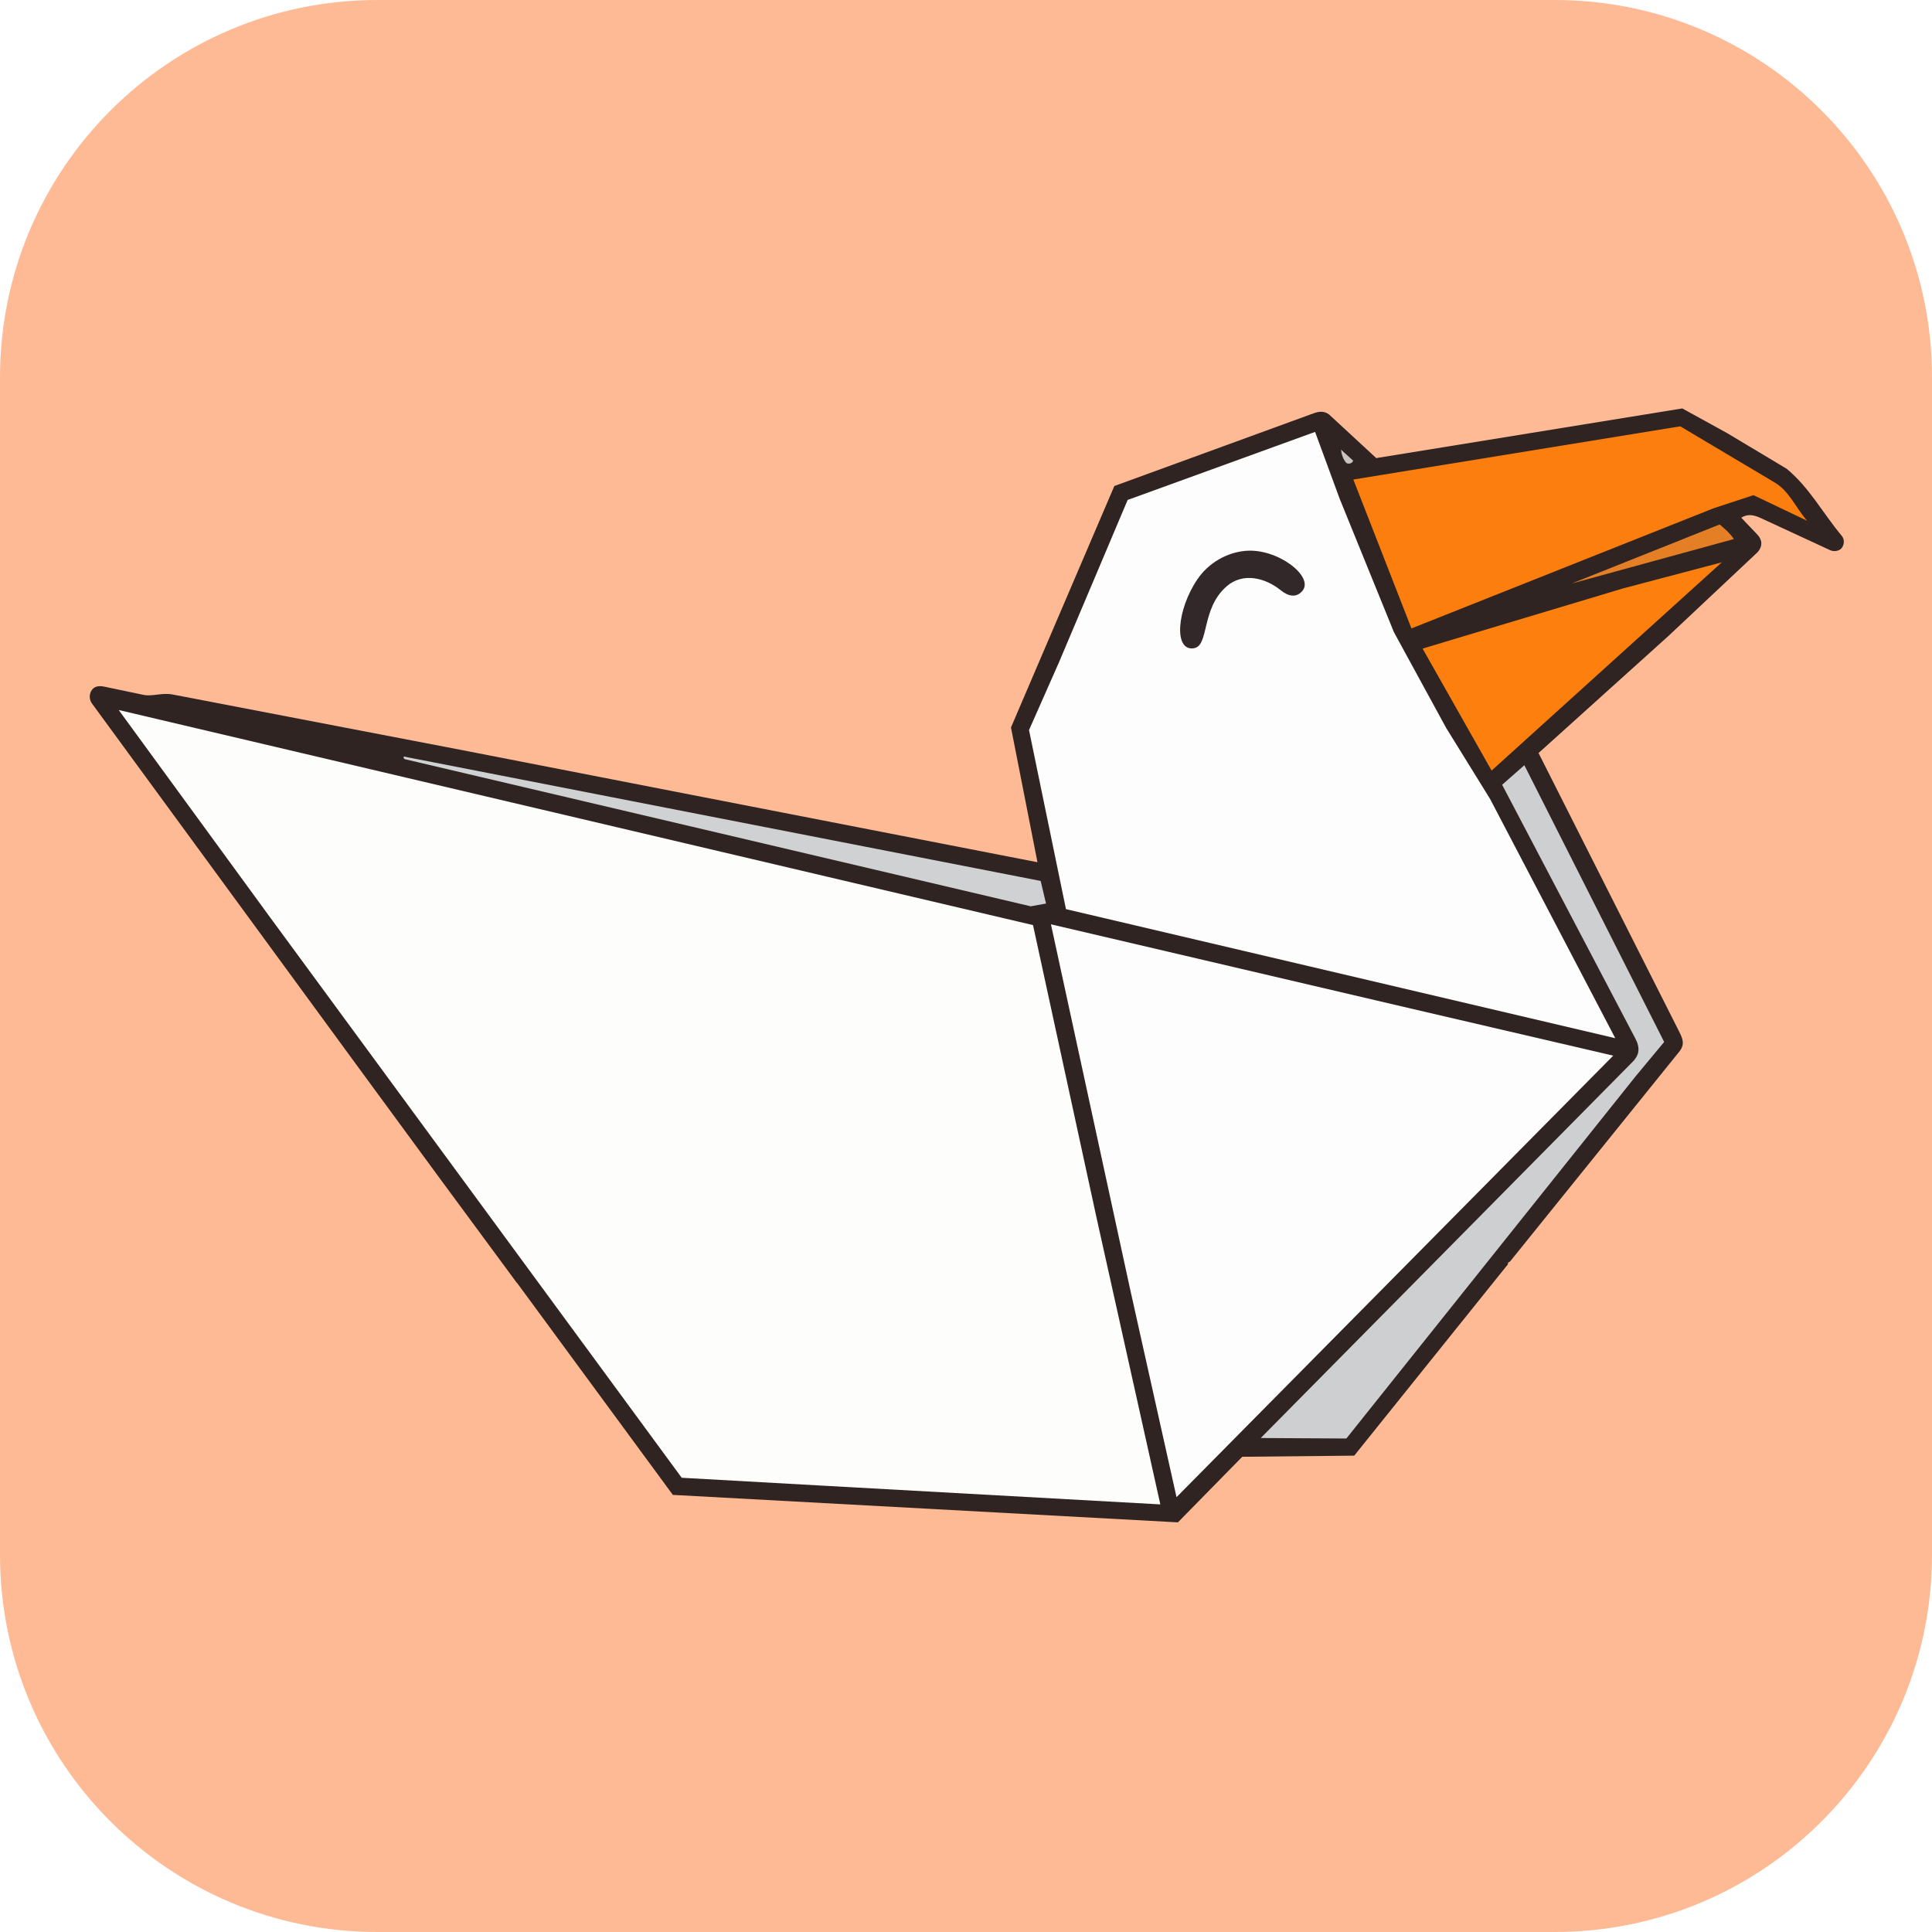
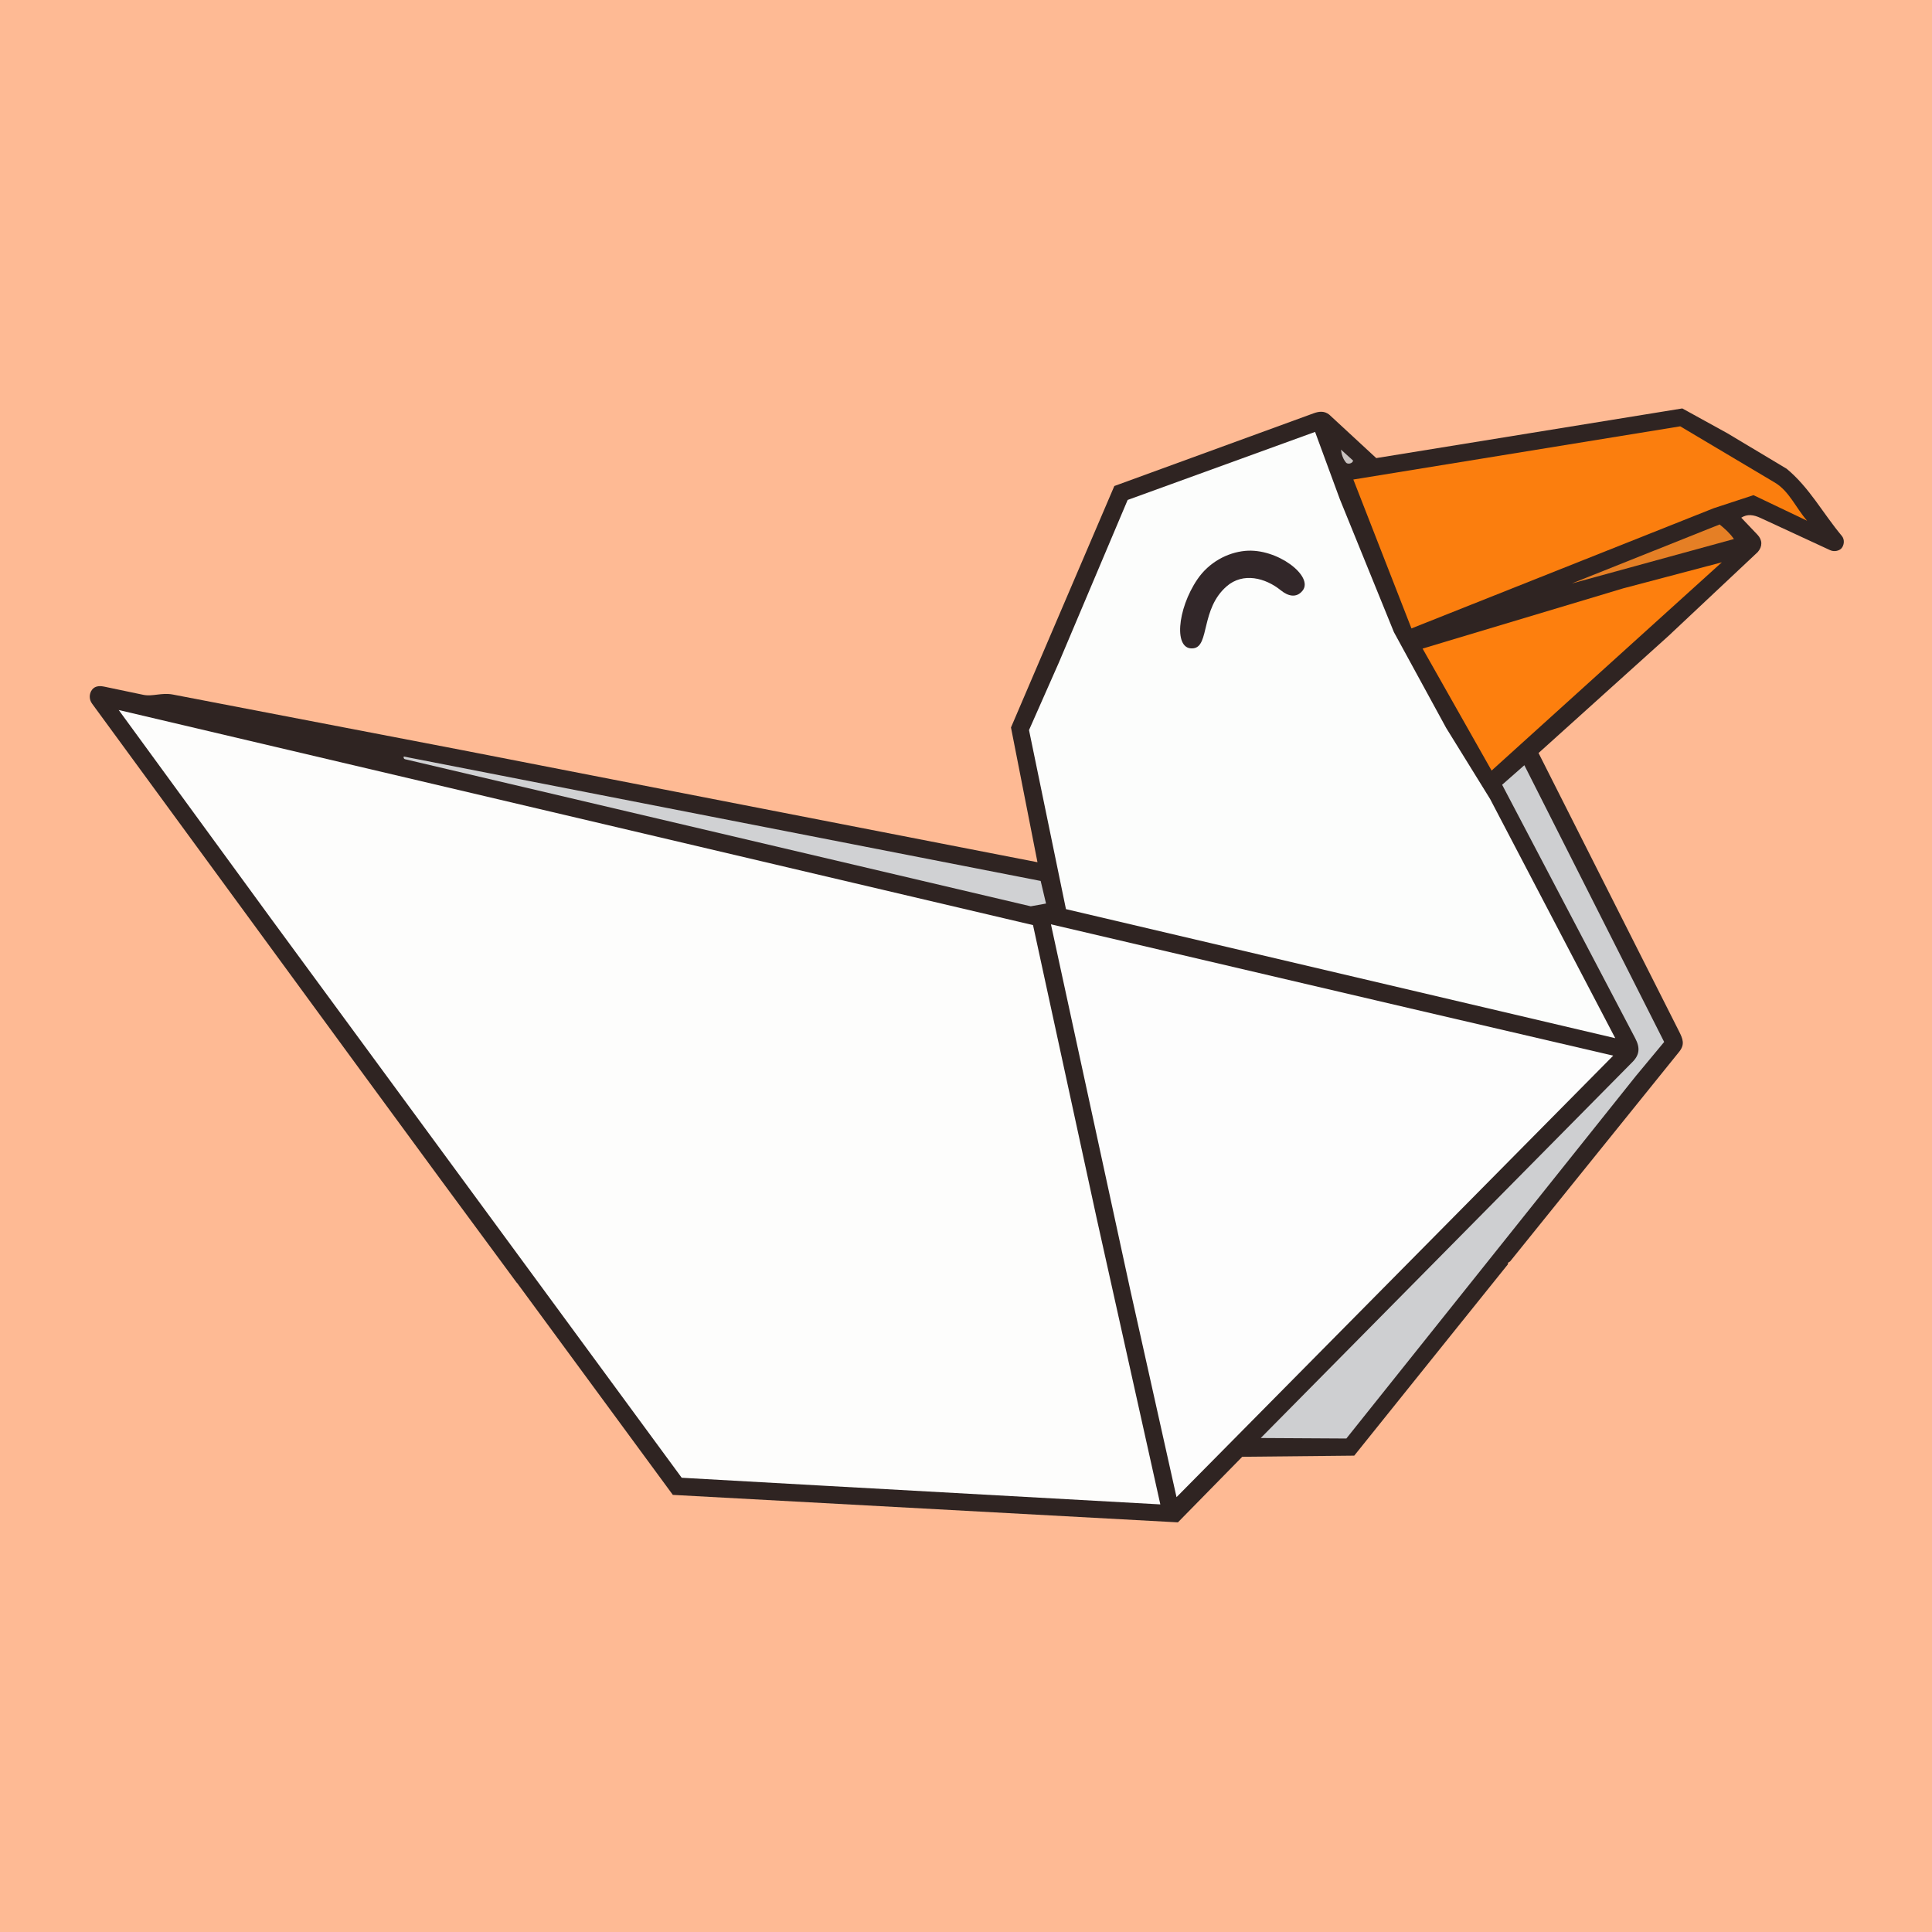
- <svg xmlns="http://www.w3.org/2000/svg" id="Layer_1" viewBox="0 0 512 512">
-   <rect width="512" height="512" stroke-width="0" fill="#feba94" rx="100" />
+ <svg xmlns="http://www.w3.org/2000/svg" id="Layer_1" viewBox="0 0 512 512" width="100%" height="100%">
+   <rect width="512" height="512" fill="#feba94" />
  <path d="M395.67,339.95h.01l3.93-4.89c-.07-.24.07-.59.56-.74l44.82-55.58c1.57-1.94,1-3.39-.03-5.43l-37.23-73.75,34.41-31.01,23.69-22.26c1.28-1.48,1.25-3.18-.08-4.58l-4.3-4.52c1.63-1.03,3.27-.77,5.08.06l18.47,8.55c1.17.54,2.46.11,2.98-.46.74-.82.95-2.32.12-3.32-4.94-5.89-8.63-12.87-14.64-17.81l-15.72-9.41-11.91-6.56-81.11,13.16-12.45-11.51c-1.26-.99-2.58-.93-4.15-.36l-52.81,19.27-27.39,63.99,7.02,35.71-96.1-18.72-56.99-11.11-76.04-14.61c-2.99-.57-5.38.59-7.81.08l-10.41-2.18c-1.5-.31-2.73-.07-3.42,1.17-.47.85-.63,2.18.25,3.37l70.92,96.88,21.47,29.26h0l20.14,27.31h.05l14.33,19.5h0s26.98,36.71,26.98,36.71l133.85,7.28,17.05-17.38,29.68-.3,28.68-35.72.02-.02,8.09-10.07Z" fill="#2f2422" />
  <polygon points="307.5 398.68 218.67 393.75 180.66 391.62 71.74 243.33 31.46 188.16 226.24 233.99 273.76 245.16 290.65 322.96 307.5 398.68" fill="#fdfdfc" />
  <polygon points="427.52 279.76 311.79 396.76 299.49 341.64 278.51 244.95 373.83 267.26 427.52 279.76" fill="#fdfdfd" />
  <path d="M334.12,381.08l98.33-99.47c2.13-2.04,2.21-3.98.9-6.46l-35.27-67.18,5.89-5.18,37.05,73.34-7.48,9-76.74,96.09-22.67-.13Z" fill="#cecfd1" />
  <path d="M277.2,239.45l-4.04.73-165.83-38.98c-.27-.06-.46-.41-.33-.71l168.79,32.97,1.42,6Z" fill="#d0d1d3" />
  <path d="M464.7,131.22l-10.54,3.46-80.11,31.86-15.4-39.46,86.63-14.1,25.09,14.92c3.77,2.24,5.62,6.78,8.53,10.1l-14.21-6.78Z" fill="#fb7e0e" />
  <polygon points="395.29 204.21 377 171.88 430.14 155.93 456.3 149.02 395.29 204.21" fill="#fd7f0e" />
  <path d="M459.51,142.85l-43,11.79,39.21-15.65c1.53,1.28,2.6,2.18,3.79,3.86Z" fill="#e57f25" />
  <path d="M358.59,122.06c-.17.84-1.46,1.03-1.87.54-.81-.96-1.19-2.14-1.35-3.45l3.22,2.91Z" fill="#c9c3c1" />
  <polygon points="394.9 211.75 428.06 275.13 282.49 240.93 272.7 193.48 280.63 175.54 298.84 132.49 348.51 114.46 355.06 132.26 369.4 167.52 383.25 192.91 394.9 211.75" fill="#fcfdfc" />
  <path d="M325.08,155.38c-6.9,5.97-4.52,15.83-8.76,16.42-5.38.75-4.4-10.35,1.01-18.29,3.04-4.47,7.9-7.07,12.63-7.52,8.52-.82,18.32,6.77,15.22,10.56-1.64,2.02-3.85,1.43-5.75-.11-4.08-3.3-9.98-4.85-14.36-1.06Z" fill="#322729" />
+   <polygon points="387.58 350.02 395.68 339.95 395.67 339.95 387.58 350.02" fill="none" />
+   <polygon points="137 339.96 136.95 339.96 151.33 359.46 137 339.96" fill="none" />
</svg>
